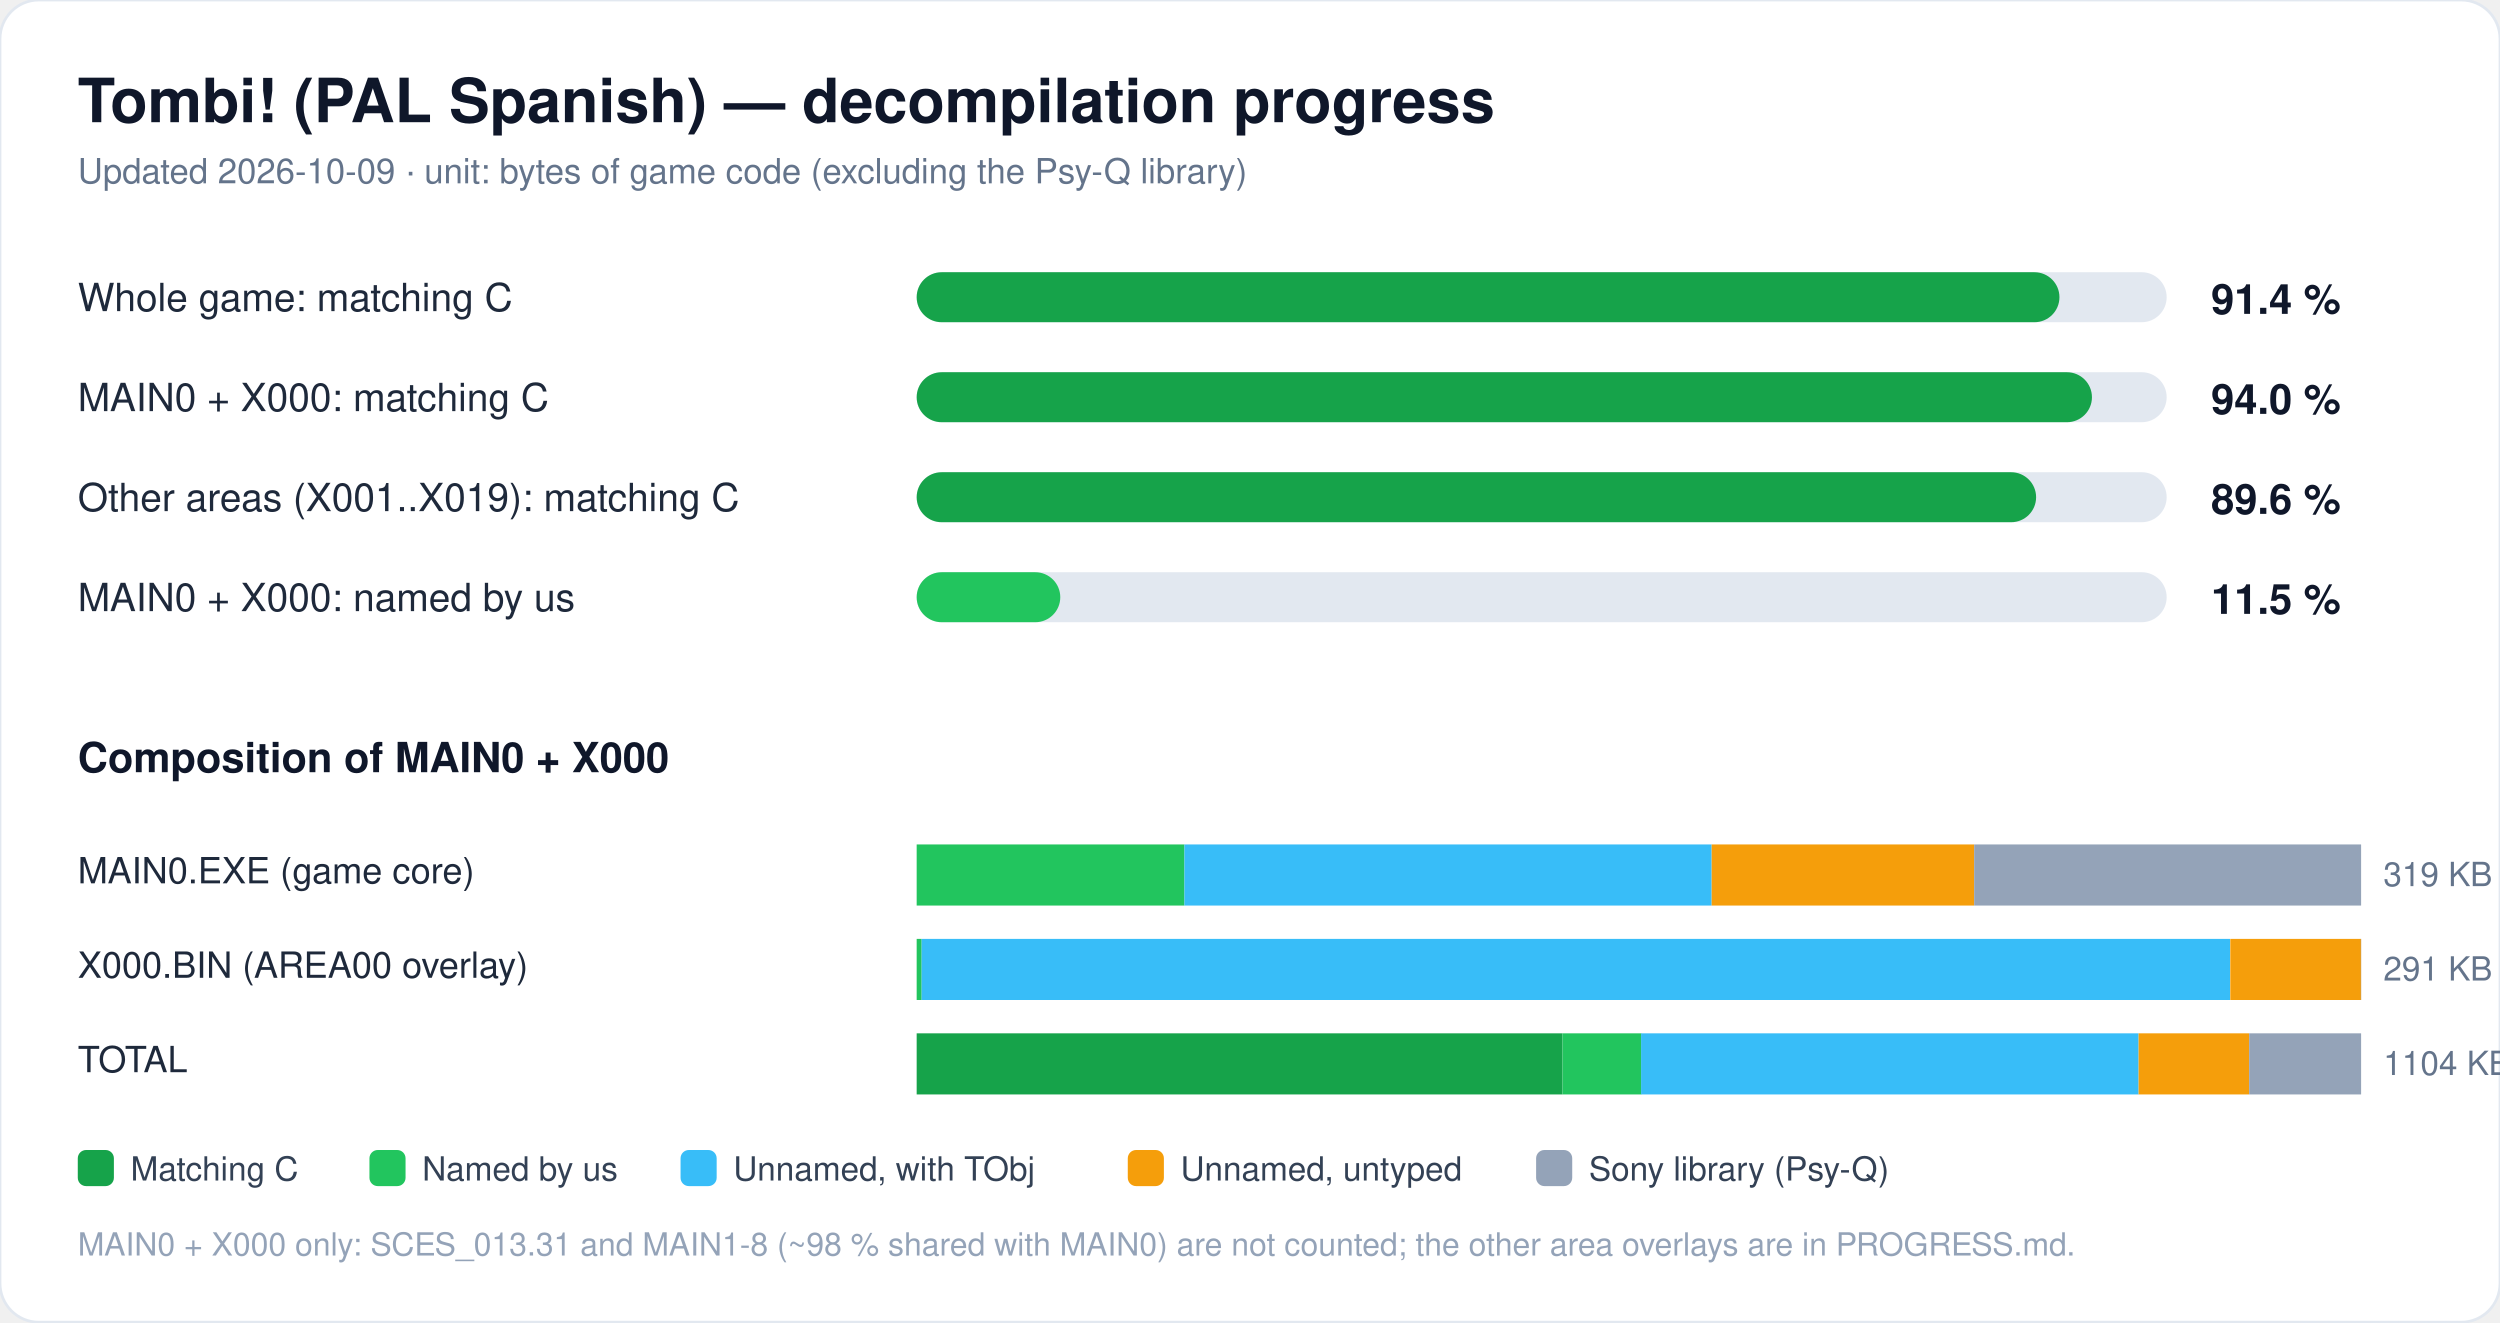
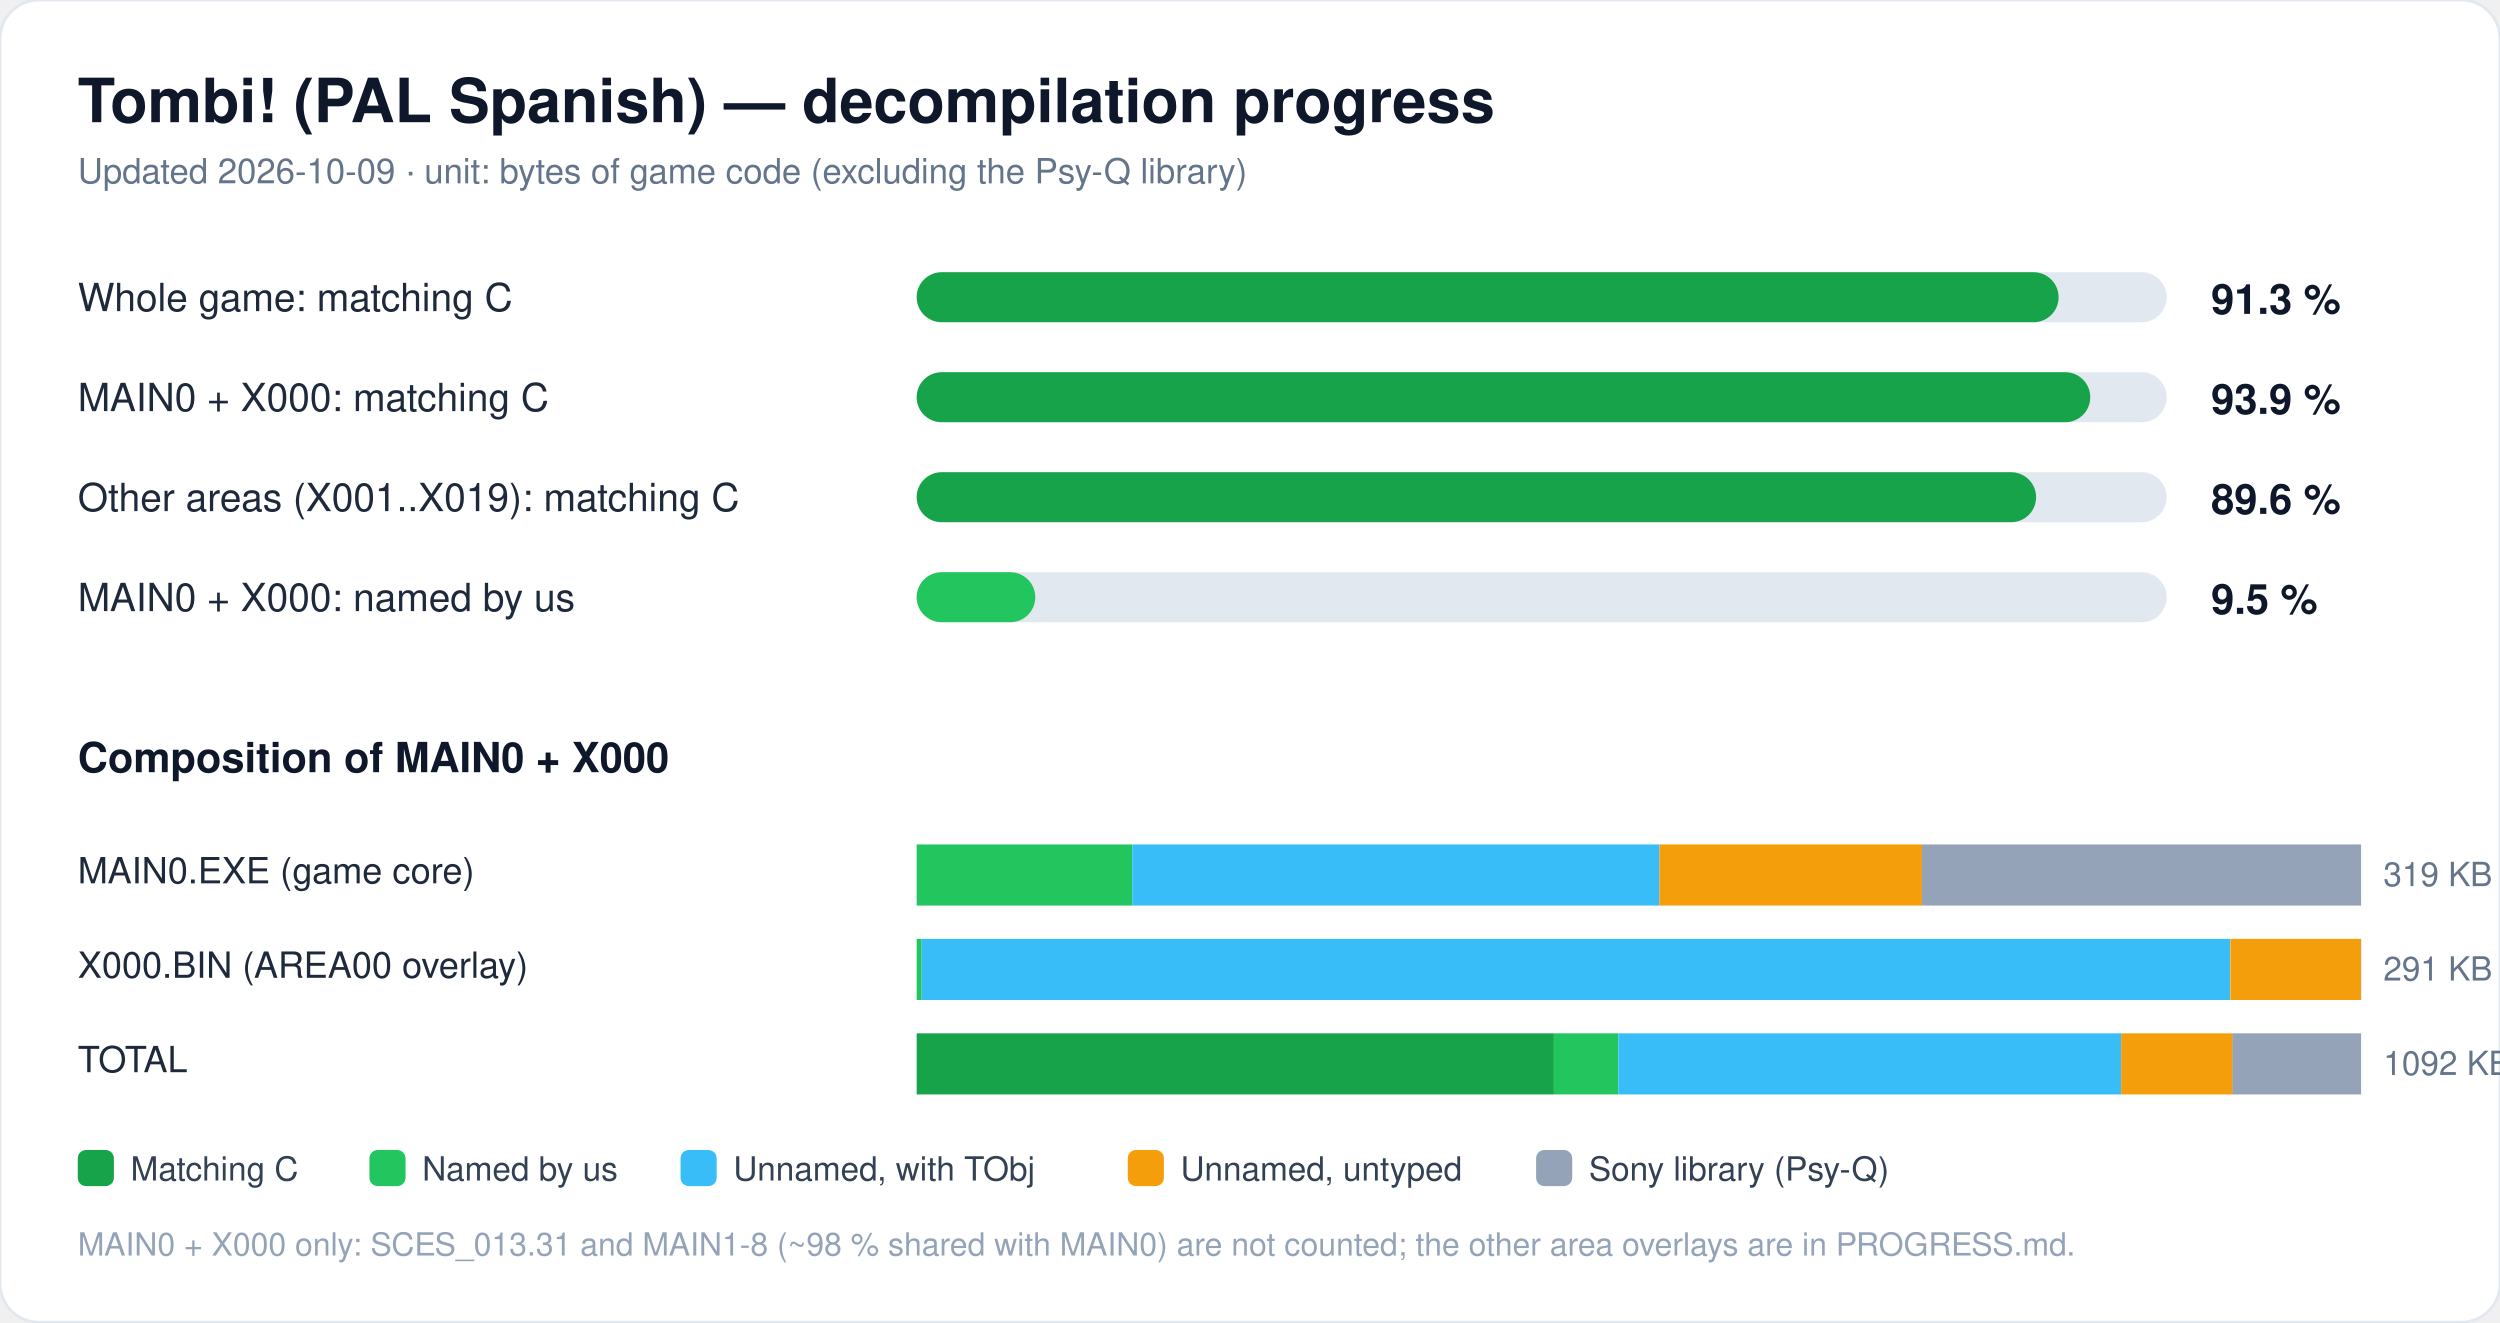
<svg xmlns="http://www.w3.org/2000/svg" width="900" height="476" viewBox="0 0 900 476" role="img" aria-label="Decompilation progress">
  <rect width="900" height="476" rx="14" fill="#ffffff" stroke="#e2e8f0" />
  <text x="28" y="44" font-family="Segoe UI,Helvetica,Arial,sans-serif" font-size="22" font-weight="700" fill="#0f172a">Tombi! (PAL Spanish) — decompilation progress</text>
  <text x="28" y="66" font-family="Segoe UI,Helvetica,Arial,sans-serif" font-size="12.5" fill="#64748b">Updated 2026-10-09 · unit: bytes of game code (excluding the Psy-Q library)</text>
  <text x="28" y="112" font-family="Segoe UI,Helvetica,Arial,sans-serif" font-size="14" fill="#1e293b">Whole game: matching C</text>
  <rect x="330" y="98" width="450" height="18" rx="9" fill="#e2e8f0" />
-   <rect x="330" y="98" width="411.4" height="18" rx="9" fill="#16a34a" />
-   <text x="796" y="113" font-family="Segoe UI,Helvetica,Arial,sans-serif" font-size="15" font-weight="700" fill="#0f172a">91.4 %</text>
+   <rect x="330" y="98" width="411.1" height="18" rx="9" fill="#16a34a" />
+   <text x="796" y="113" font-family="Segoe UI,Helvetica,Arial,sans-serif" font-size="15" font-weight="700" fill="#0f172a">91.3 %</text>
  <text x="28" y="148" font-family="Segoe UI,Helvetica,Arial,sans-serif" font-size="14" fill="#1e293b">MAIN0 + X000: matching C</text>
  <rect x="330" y="134" width="450" height="18" rx="9" fill="#e2e8f0" />
-   <rect x="330" y="134" width="423.1" height="18" rx="9" fill="#16a34a" />
-   <text x="796" y="149" font-family="Segoe UI,Helvetica,Arial,sans-serif" font-size="15" font-weight="700" fill="#0f172a">94.0 %</text>
+   <rect x="330" y="134" width="422.5" height="18" rx="9" fill="#16a34a" />
+   <text x="796" y="149" font-family="Segoe UI,Helvetica,Arial,sans-serif" font-size="15" font-weight="700" fill="#0f172a">93.9 %</text>
  <text x="28" y="184" font-family="Segoe UI,Helvetica,Arial,sans-serif" font-size="14" fill="#1e293b">Other areas (X001..X019): matching C</text>
  <rect x="330" y="170" width="450" height="18" rx="9" fill="#e2e8f0" />
  <rect x="330" y="170" width="403.0" height="18" rx="9" fill="#16a34a" />
  <text x="796" y="185" font-family="Segoe UI,Helvetica,Arial,sans-serif" font-size="15" font-weight="700" fill="#0f172a">89.6 %</text>
  <text x="28" y="220" font-family="Segoe UI,Helvetica,Arial,sans-serif" font-size="14" fill="#1e293b">MAIN0 + X000: named by us</text>
  <rect x="330" y="206" width="450" height="18" rx="9" fill="#e2e8f0" />
-   <rect x="330" y="206" width="51.7" height="18" rx="9" fill="#22c55e" />
-   <text x="796" y="221" font-family="Segoe UI,Helvetica,Arial,sans-serif" font-size="15" font-weight="700" fill="#0f172a">11.5 %</text>
+   <rect x="330" y="206" width="42.7" height="18" rx="9" fill="#22c55e" />
+   <text x="796" y="221" font-family="Segoe UI,Helvetica,Arial,sans-serif" font-size="15" font-weight="700" fill="#0f172a">9.5 %</text>
  <text x="28" y="278" font-family="Segoe UI,Helvetica,Arial,sans-serif" font-size="15" font-weight="700" fill="#0f172a">Composition of MAIN0 + X000</text>
  <text x="28" y="318" font-family="Segoe UI,Helvetica,Arial,sans-serif" font-size="13" fill="#1e293b">MAIN0.EXE (game core)</text>
-   <rect x="330.0" y="304" width="96.4" height="22" fill="#22c55e" />
-   <rect x="426.4" y="304" width="189.8" height="22" fill="#38bdf8" />
-   <rect x="616.2" y="304" width="94.5" height="22" fill="#f59e0b" />
-   <rect x="710.7" y="304" width="139.3" height="22" fill="#94a3b8" />
+   <rect x="330.0" y="304" width="77.6" height="22" fill="#22c55e" />
+   <rect x="407.6" y="304" width="189.8" height="22" fill="#38bdf8" />
+   <rect x="597.4" y="304" width="94.5" height="22" fill="#f59e0b" />
+   <rect x="691.9" y="304" width="158.1" height="22" fill="#94a3b8" />
  <text x="858" y="319" font-family="Segoe UI,Helvetica,Arial,sans-serif" font-size="12" fill="#64748b" text-anchor="start">319 KB</text>
  <text x="28" y="352" font-family="Segoe UI,Helvetica,Arial,sans-serif" font-size="13" fill="#1e293b">X000.BIN (AREA00 overlay)</text>
  <rect x="330.0" y="338" width="1.8" height="22" fill="#22c55e" />
  <rect x="331.8" y="338" width="471.0" height="22" fill="#38bdf8" />
  <rect x="802.9" y="338" width="47.1" height="22" fill="#f59e0b" />
  <rect x="849.9" y="338" width="0.1" height="22" fill="#94a3b8" />
  <text x="858" y="353" font-family="Segoe UI,Helvetica,Arial,sans-serif" font-size="12" fill="#64748b" text-anchor="start">291 KB</text>
  <text x="28" y="386" font-family="Segoe UI,Helvetica,Arial,sans-serif" font-size="13" fill="#1e293b">TOTAL</text>
-   <rect x="330.0" y="372" width="232.5" height="22" fill="#16a34a" />
-   <rect x="562.5" y="372" width="28.4" height="22" fill="#22c55e" />
-   <rect x="590.8" y="372" width="179.1" height="22" fill="#38bdf8" />
-   <rect x="769.9" y="372" width="39.8" height="22" fill="#f59e0b" />
-   <rect x="809.7" y="372" width="40.3" height="22" fill="#94a3b8" />
-   <text x="858" y="387" font-family="Segoe UI,Helvetica,Arial,sans-serif" font-size="12" fill="#64748b" text-anchor="start">1104 KB</text>
+   <rect x="330.0" y="372" width="229.4" height="22" fill="#16a34a" />
+   <rect x="559.4" y="372" width="23.2" height="22" fill="#22c55e" />
+   <rect x="582.6" y="372" width="181.0" height="22" fill="#38bdf8" />
+   <rect x="763.6" y="372" width="40.2" height="22" fill="#f59e0b" />
+   <rect x="803.7" y="372" width="46.3" height="22" fill="#94a3b8" />
+   <text x="858" y="387" font-family="Segoe UI,Helvetica,Arial,sans-serif" font-size="12" fill="#64748b" text-anchor="start">1092 KB</text>
  <rect x="28" y="414" width="13" height="13" rx="3" fill="#16a34a" />
  <text x="47" y="425" font-family="Segoe UI,Helvetica,Arial,sans-serif" font-size="12" fill="#334155">Matching C</text>
  <rect x="133" y="414" width="13" height="13" rx="3" fill="#22c55e" />
  <text x="152" y="425" font-family="Segoe UI,Helvetica,Arial,sans-serif" font-size="12" fill="#334155">Named by us</text>
  <rect x="245" y="414" width="13" height="13" rx="3" fill="#38bdf8" />
  <text x="264" y="425" font-family="Segoe UI,Helvetica,Arial,sans-serif" font-size="12" fill="#334155">Unnamed, with TObj</text>
  <rect x="406" y="414" width="13" height="13" rx="3" fill="#f59e0b" />
  <text x="425" y="425" font-family="Segoe UI,Helvetica,Arial,sans-serif" font-size="12" fill="#334155">Unnamed, untyped</text>
  <rect x="553" y="414" width="13" height="13" rx="3" fill="#94a3b8" />
  <text x="572" y="425" font-family="Segoe UI,Helvetica,Arial,sans-serif" font-size="12" fill="#334155">Sony library (Psy-Q)</text>
  <text x="28" y="452" font-family="Segoe UI,Helvetica,Arial,sans-serif" font-size="11.5" fill="#94a3b8">MAIN0 + X000 only: SCES_013.31 and MAIN1-8 (~98 % shared with MAIN0) are not counted; the other area overlays are in PROGRESS.md.</text>
</svg>
